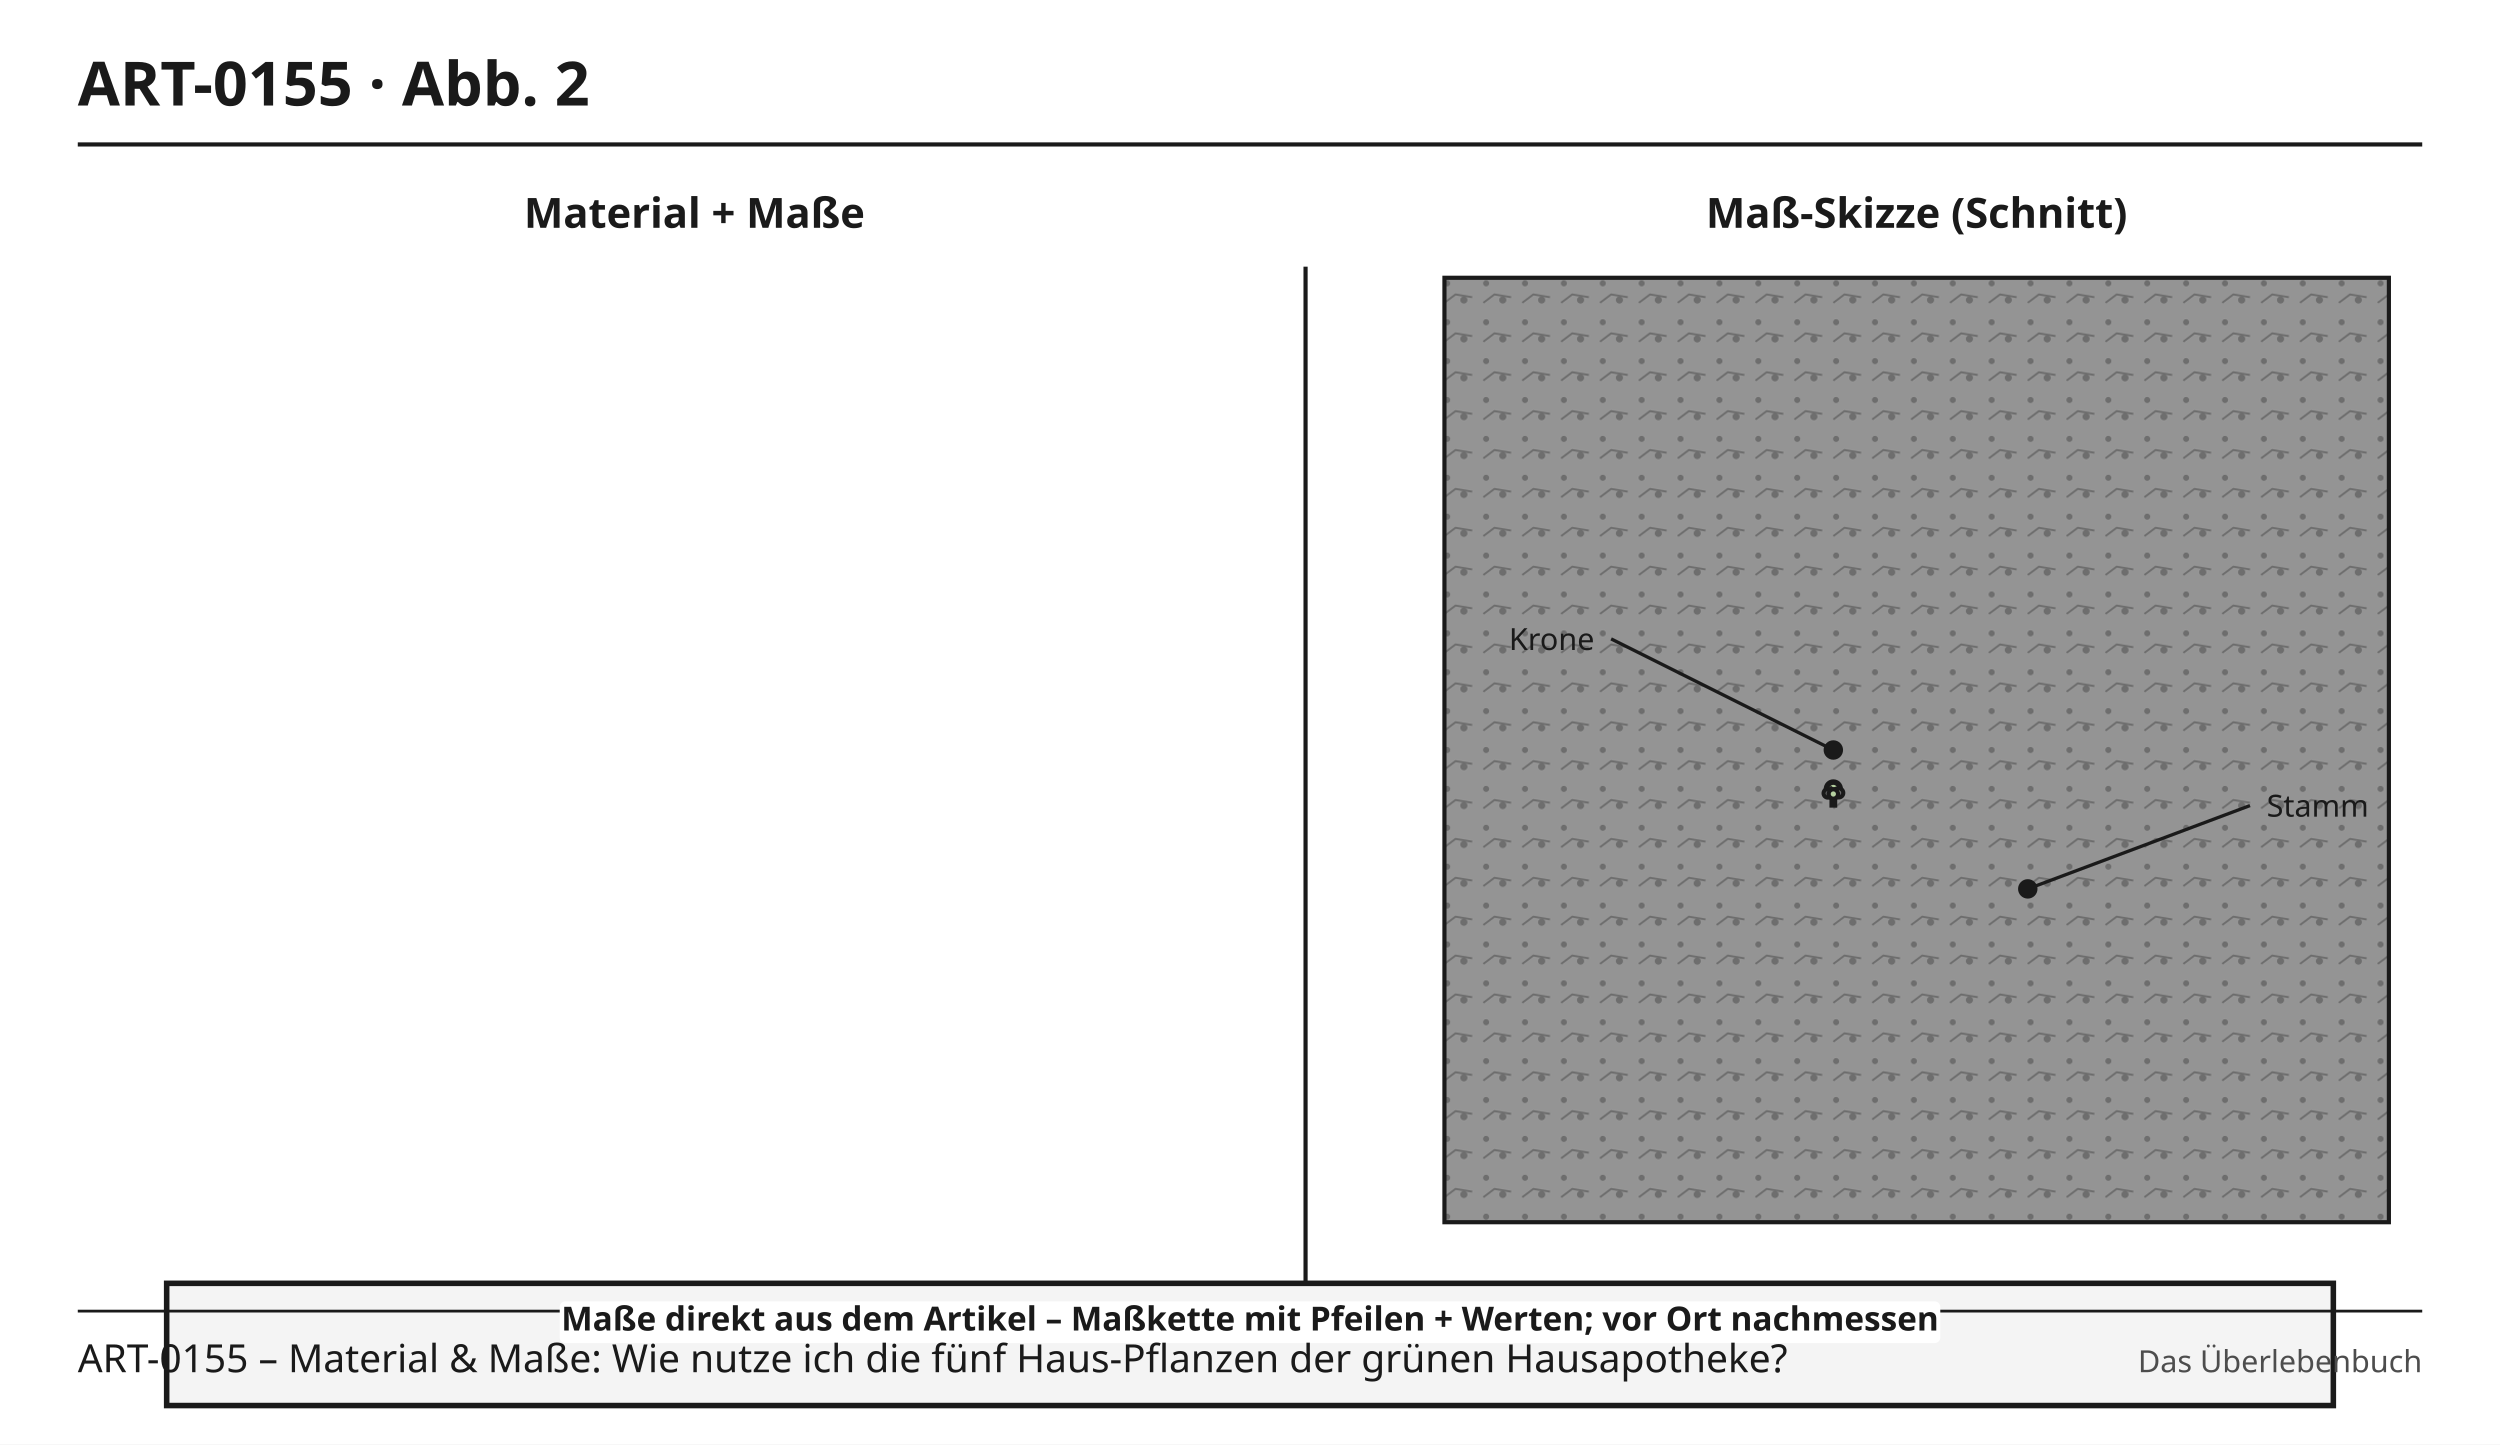
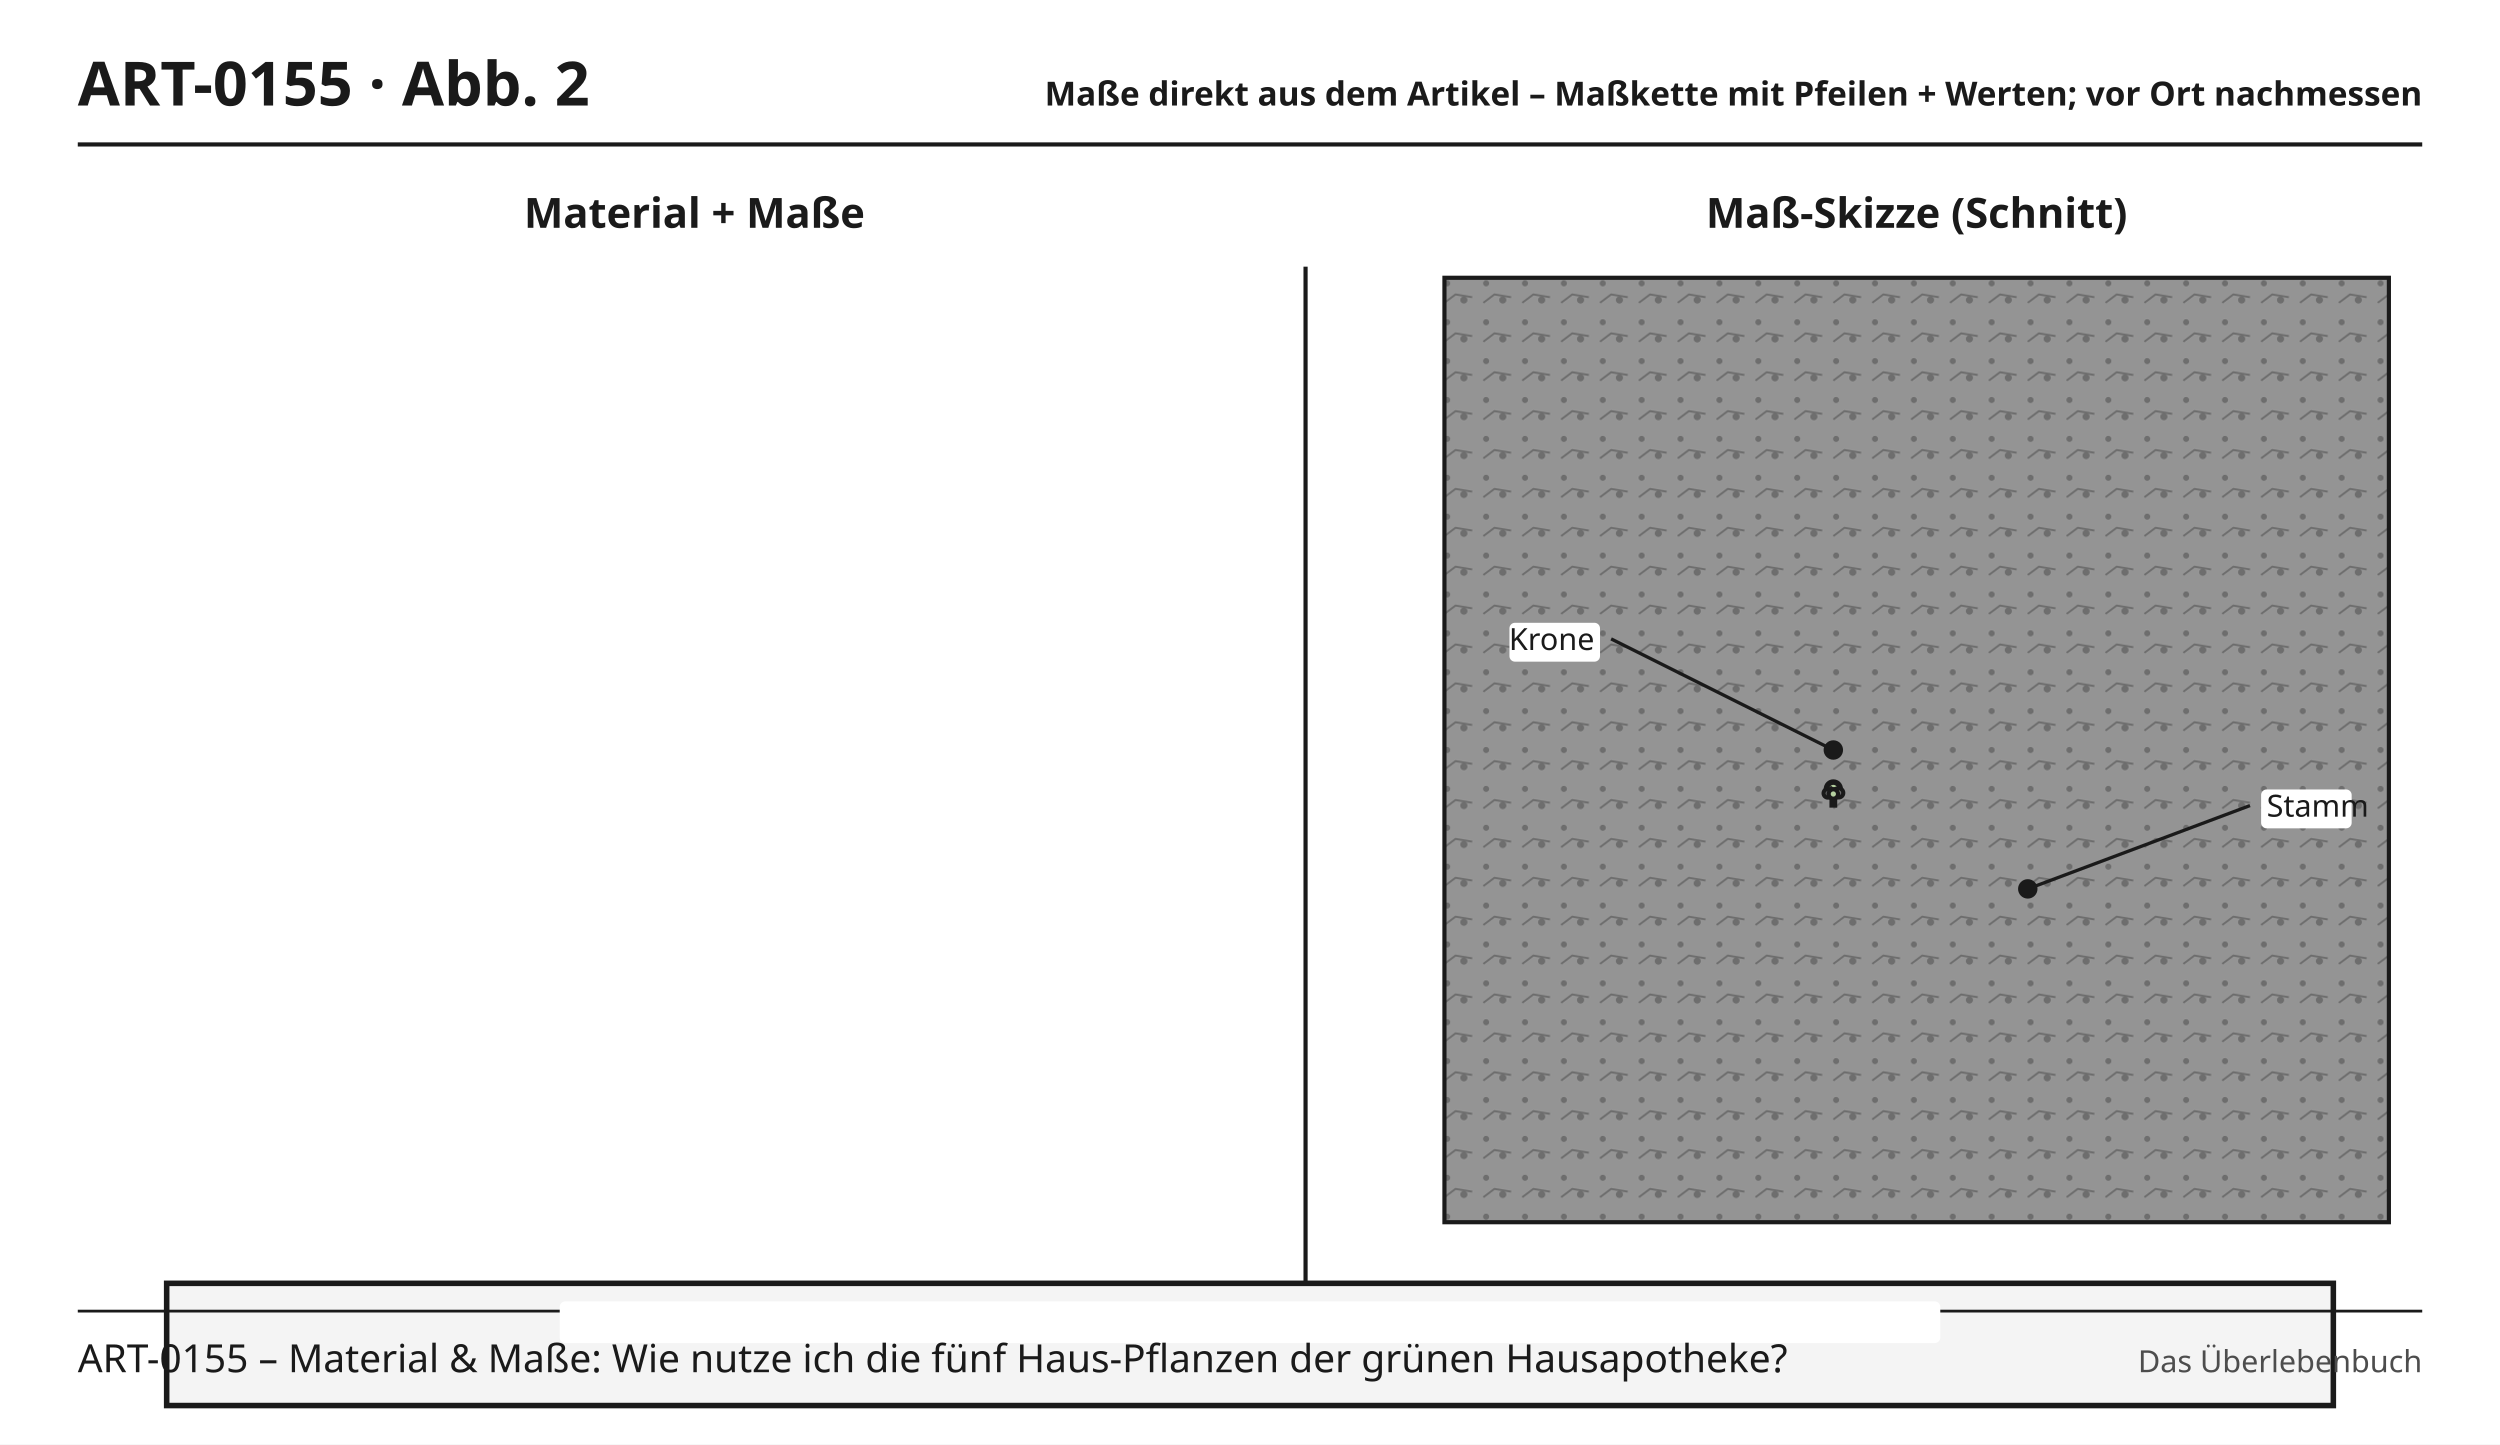
<svg xmlns="http://www.w3.org/2000/svg" viewBox="0 0 900 520" role="img" aria-label="ART-0155 · Abb. 2 – ART-0155 – Material &amp; Maße: Wie nutze ich die fünf Haus-Pflanzen der grünen Hausapotheke?">
  <defs>
    <marker id="ah" markerWidth="10" markerHeight="8" refX="9" refY="4" orient="auto">
      <path d="M0 0 L10 4 L0 8 z" fill="#1a1a1a" />
    </marker>
    <marker id="ahs" markerWidth="10" markerHeight="8" refX="1" refY="4" orient="auto">
      <path d="M10 0 L0 4 L10 8 z" fill="#1a1a1a" />
    </marker>
    <pattern id="hatch" width="8" height="8" patternTransform="rotate(45)" patternUnits="userSpaceOnUse">
      <line x1="0" y1="0" x2="0" y2="8" stroke="#6e6e6e" stroke-width="1.6" />
    </pattern>
    <pattern id="cross" width="8" height="8" patternUnits="userSpaceOnUse">
      <path d="M0 0 L8 8 M8 0 L0 8" stroke="#8a8a8a" stroke-width="1" />
    </pattern>
    <pattern id="dots" width="7" height="7" patternUnits="userSpaceOnUse">
      <circle cx="2" cy="2" r="1.4" fill="#6e6e6e" />
    </pattern>
    <pattern id="wtr" width="24" height="12" patternUnits="userSpaceOnUse">
      <rect width="24" height="12" fill="#6b97bd" />
      <path d="M0 8 q 6 -5 12 0 t 12 0" fill="none" stroke="#3f6f96" stroke-width="1.4" />
    </pattern>
    <pattern id="wood" width="26" height="10" patternUnits="userSpaceOnUse">
      <rect width="26" height="10" fill="#c19a6b" />
      <path d="M0 3 q 6 -2 13 0 t 13 0 M0 7 q 7 2 13 0 t 13 0" fill="none" stroke="#7a5a3a" stroke-width="0.9" />
    </pattern>
    <pattern id="grass" width="12" height="12" patternUnits="userSpaceOnUse">
      <rect width="12" height="12" fill="#b5d1a0" />
      <path d="M2 12 L4 4 M6 12 L7 2 M10 12 L9 6" stroke="#6e6e6e" stroke-width="0.9" />
    </pattern>
    <pattern id="fabric" width="6" height="6" patternUnits="userSpaceOnUse">
      <rect width="6" height="6" fill="#e2e2e2" />
      <path d="M0 0 L6 6 M6 0 L0 6" stroke="#8a8a8a" stroke-width="0.7" />
    </pattern>
    <pattern id="metal" width="20" height="6" patternUnits="userSpaceOnUse">
      <rect width="20" height="6" fill="#b8bec6" />
      <path d="M0 1.5 h20 M0 4.5 h20" stroke="#6e747e" stroke-width="0.7" />
    </pattern>
    <pattern id="stone" width="14" height="14" patternUnits="userSpaceOnUse">
      <rect width="14" height="14" fill="#949494" />
      <circle cx="3" cy="4" r="1.1" fill="#6e6e6e" />
      <circle cx="9" cy="10" r="1.3" fill="#6e6e6e" />
      <path d="M2 11 L6 8 L12 9" stroke="#6e6e6e" stroke-width="0.7" fill="none" />
    </pattern>
  </defs>
  <rect x="0" y="0" width="900" height="520" fill="#ffffff" />
  <line x1="28" y1="52" x2="872" y2="52" stroke="#1a1a1a" stroke-width="1.5" />
  <line x1="470" y1="96" x2="470" y2="470" stroke="#1a1a1a" stroke-width="1.5" />
  <rect x="520" y="100" width="340" height="340" fill="url(#stone)" stroke="#1a1a1a" stroke-width="1.5" />
  <rect x="659.35" y="286.88" width="1.3" height="3.12" fill="url(#wood)" stroke="#1a1a1a" stroke-width="1.5" />
  <line x1="660" y1="286.88" x2="657.92" y2="285.32" stroke="#1a1a1a" stroke-width="2.5" />
  <line x1="660" y1="286.88" x2="662.21" y2="285.06" stroke="#1a1a1a" stroke-width="2.5" />
  <line x1="660" y1="286.88" x2="660.26" y2="284.54" stroke="#1a1a1a" stroke-width="2.5" />
  <circle cx="660" cy="284.02" r="2.47" fill="url(#grass)" stroke="#1a1a1a" stroke-width="2" />
  <circle cx="658.05" cy="285.58" r="1.56" fill="url(#grass)" stroke="#1a1a1a" stroke-width="1.5" />
  <circle cx="661.95" cy="285.45" r="1.625" fill="url(#grass)" stroke="#1a1a1a" stroke-width="1.5" />
  <circle cx="660" cy="285.84" r="1.69" fill="url(#grass)" stroke="#1a1a1a" stroke-width="1.5" />
  <line x1="658.83" y1="283.24" x2="660" y2="284.02" stroke="#1a1a1a" stroke-width="0.9" />
  <line x1="660" y1="284.02" x2="661.3" y2="283.5" stroke="#1a1a1a" stroke-width="0.9" />
  <circle cx="660" cy="270" r="3.5" fill="#1a1a1a" stroke="none" />
  <line x1="660" y1="270" x2="580" y2="230" stroke="#1a1a1a" stroke-width="1.2" />
  <circle cx="730" cy="320" r="3.5" fill="#1a1a1a" stroke="none" />
  <line x1="730" y1="320" x2="810" y2="290" stroke="#1a1a1a" stroke-width="1.2" />
  <rect x="60" y="462" width="780" height="44" fill="#f4f4f4" stroke="#1a1a1a" stroke-width="2" />
  <line x1="28" y1="472" x2="872" y2="472" stroke="#1a1a1a" stroke-width="1" />
  <text x="28" y="38" font-family="sans-serif" font-size="22" text-anchor="start" font-weight="bold" fill="#1a1a1a">ART-0155 · Abb. 2</text>
  <text x="250" y="82" font-family="sans-serif" font-size="15" text-anchor="middle" font-weight="bold" fill="#1a1a1a">Material + Maße</text>
  <text x="690" y="82" font-family="sans-serif" font-size="15" text-anchor="middle" font-weight="bold" fill="#1a1a1a">Maß-Skizze (Schnitt)</text>
+   <rect x="543.4" y="224.2" width="32.6" height="14.0" fill="#ffffff" rx="2" data-halo="1" />
  <text x="574" y="234" font-family="sans-serif" font-size="11" text-anchor="end" font-weight="normal" fill="#1a1a1a">Krone</text>
+   <rect x="814.0" y="284.2" width="32.6" height="14.0" fill="#ffffff" rx="2" data-halo="1" />
  <text x="816" y="294" font-family="sans-serif" font-size="11" text-anchor="start" font-weight="normal" fill="#1a1a1a">Stamm</text>
  <rect x="201.5" y="468.5" width="497.0" height="15.0" fill="#ffffff" rx="2" data-halo="1" />
-   <text x="450" y="479.0" font-family="sans-serif" font-size="12" text-anchor="middle" font-weight="bold" fill="#1a1a1a">Maße direkt aus dem Artikel – Maßkette mit Pfeilen + Werten; vor Ort nachmessen</text>
+   <text x="872" y="38" font-family="sans-serif" font-size="12" text-anchor="end" font-weight="bold" fill="#1a1a1a">Maße direkt aus dem Artikel – Maßkette mit Pfeilen + Werten; vor Ort nachmessen</text>
  <text x="28" y="494" font-family="sans-serif" font-size="14" text-anchor="start" font-weight="normal" fill="#1a1a1a">ART-0155 – Material &amp; Maße: Wie nutze ich die fünf Haus-Pflanzen der grünen Hausapotheke?</text>
  <text x="872" y="494" font-family="sans-serif" font-size="11" text-anchor="end" font-weight="normal" fill="#4d4d4d">Das Überlebenbuch</text>
</svg>
